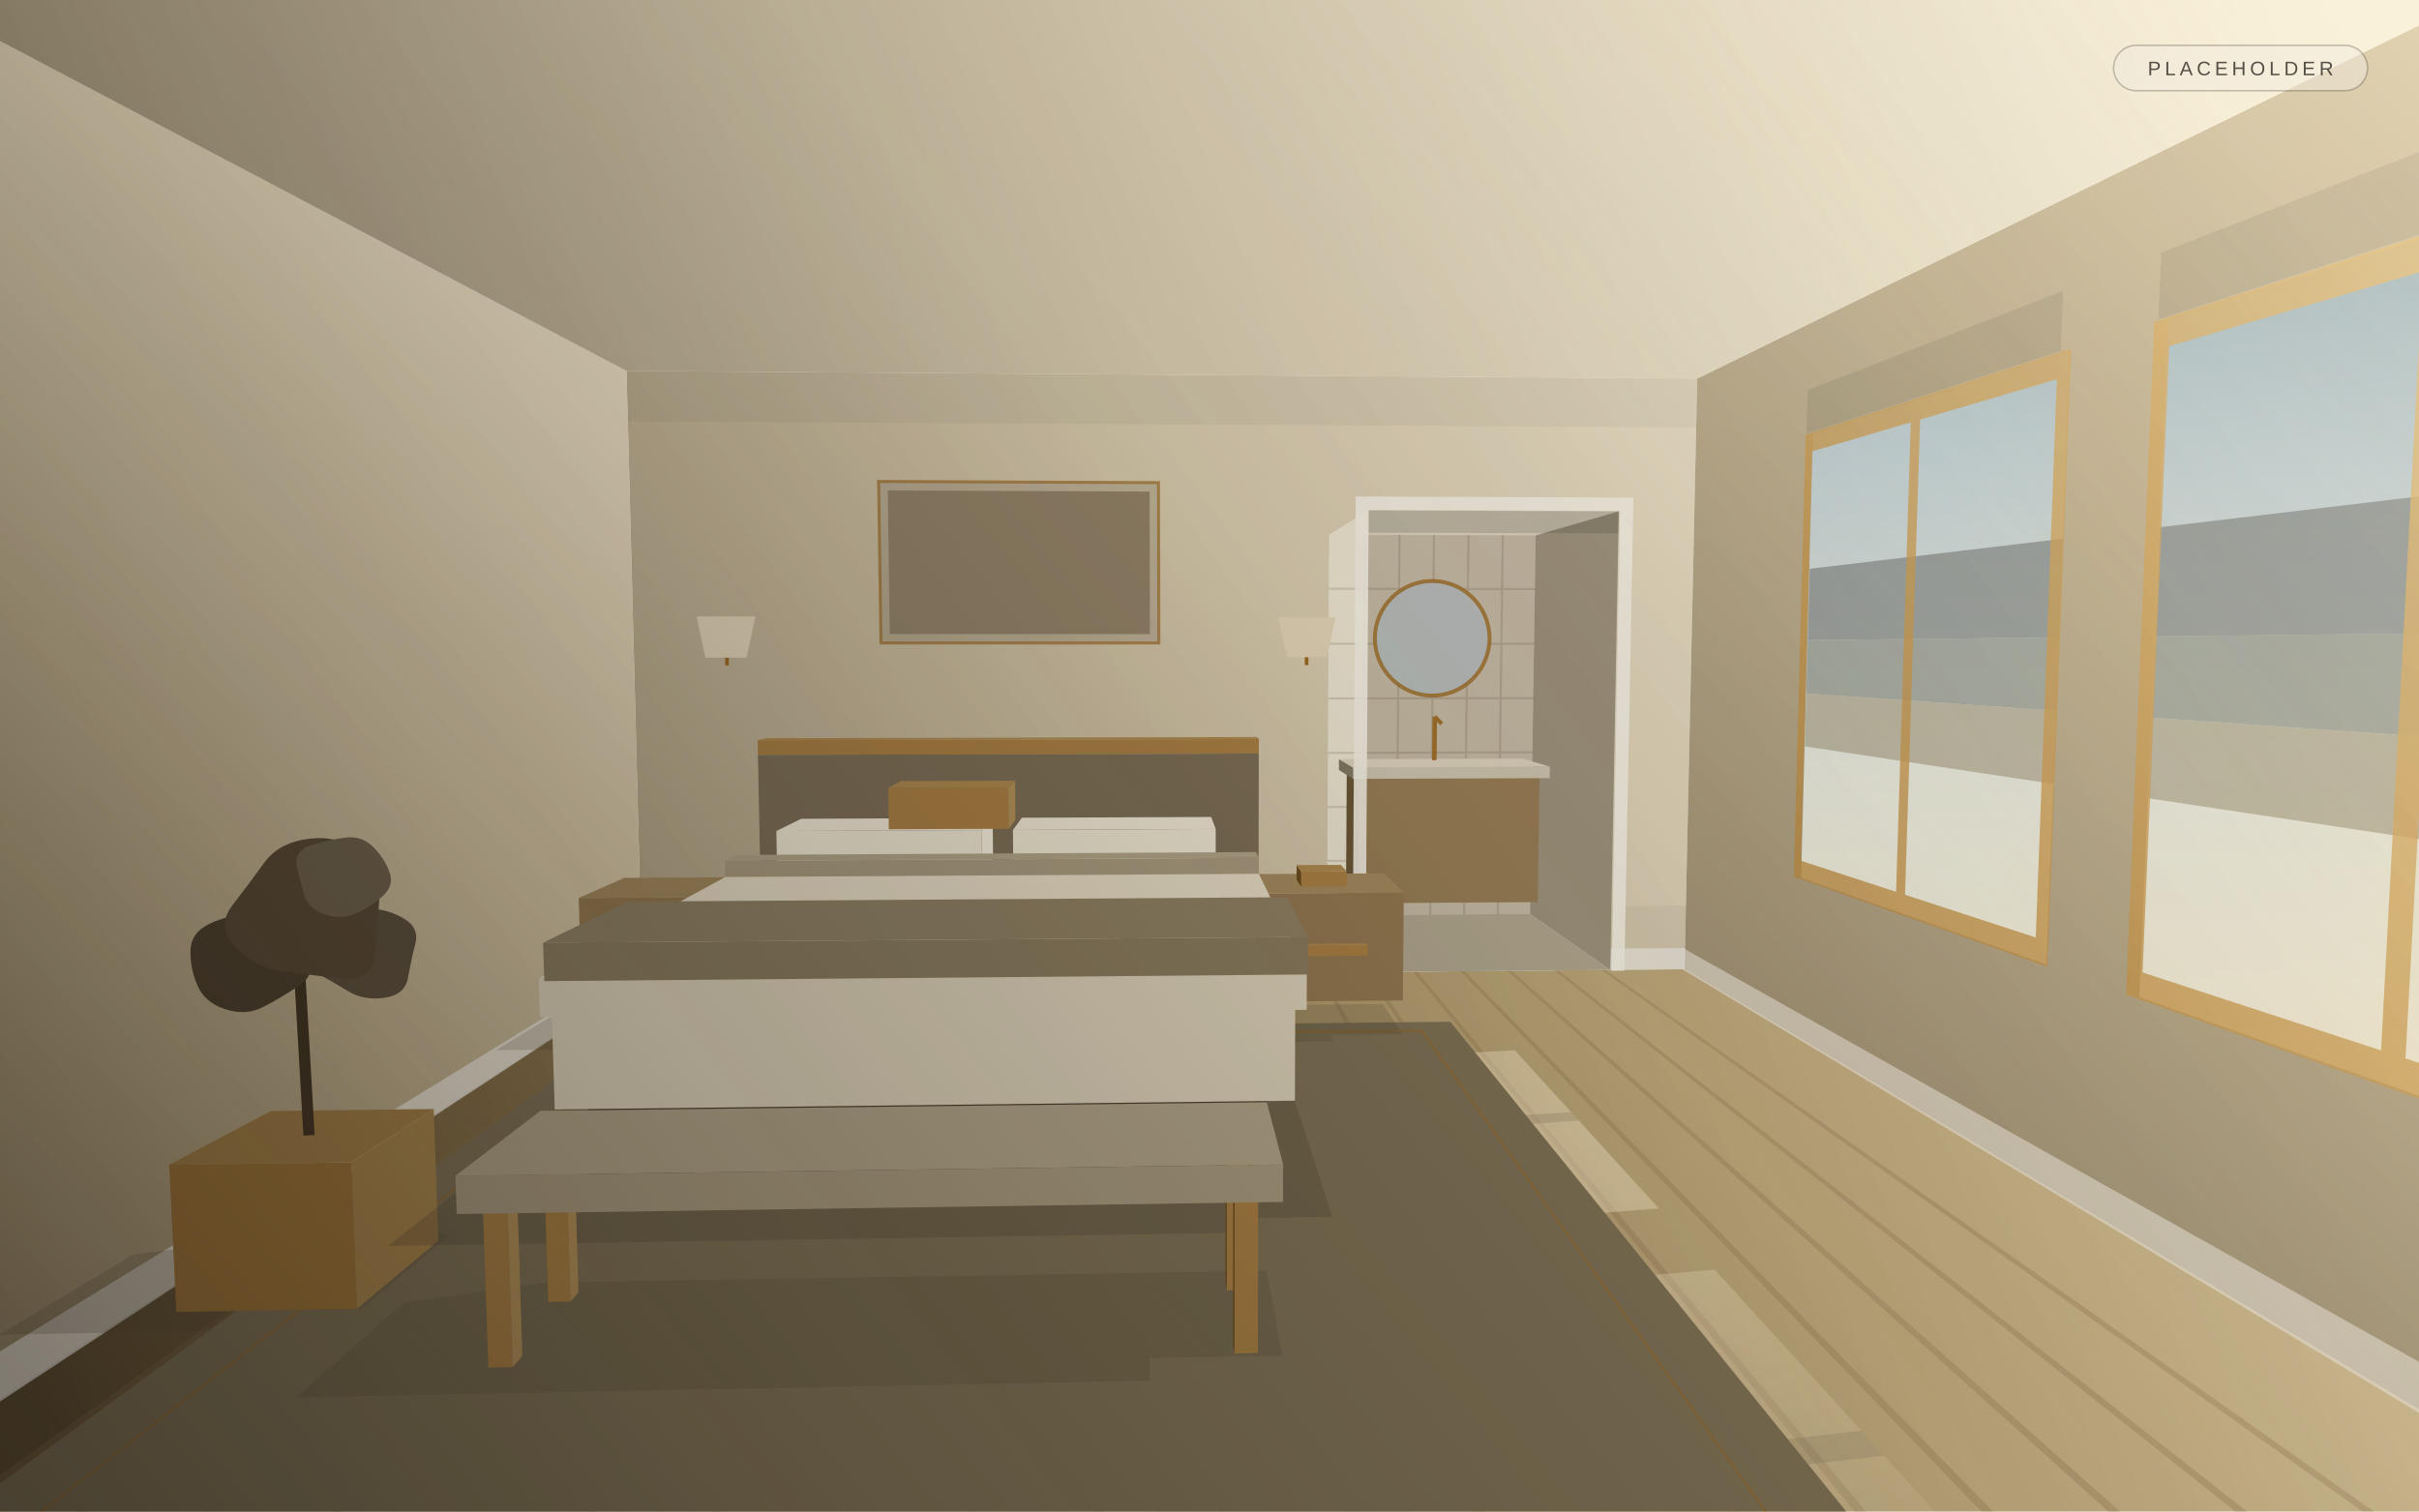
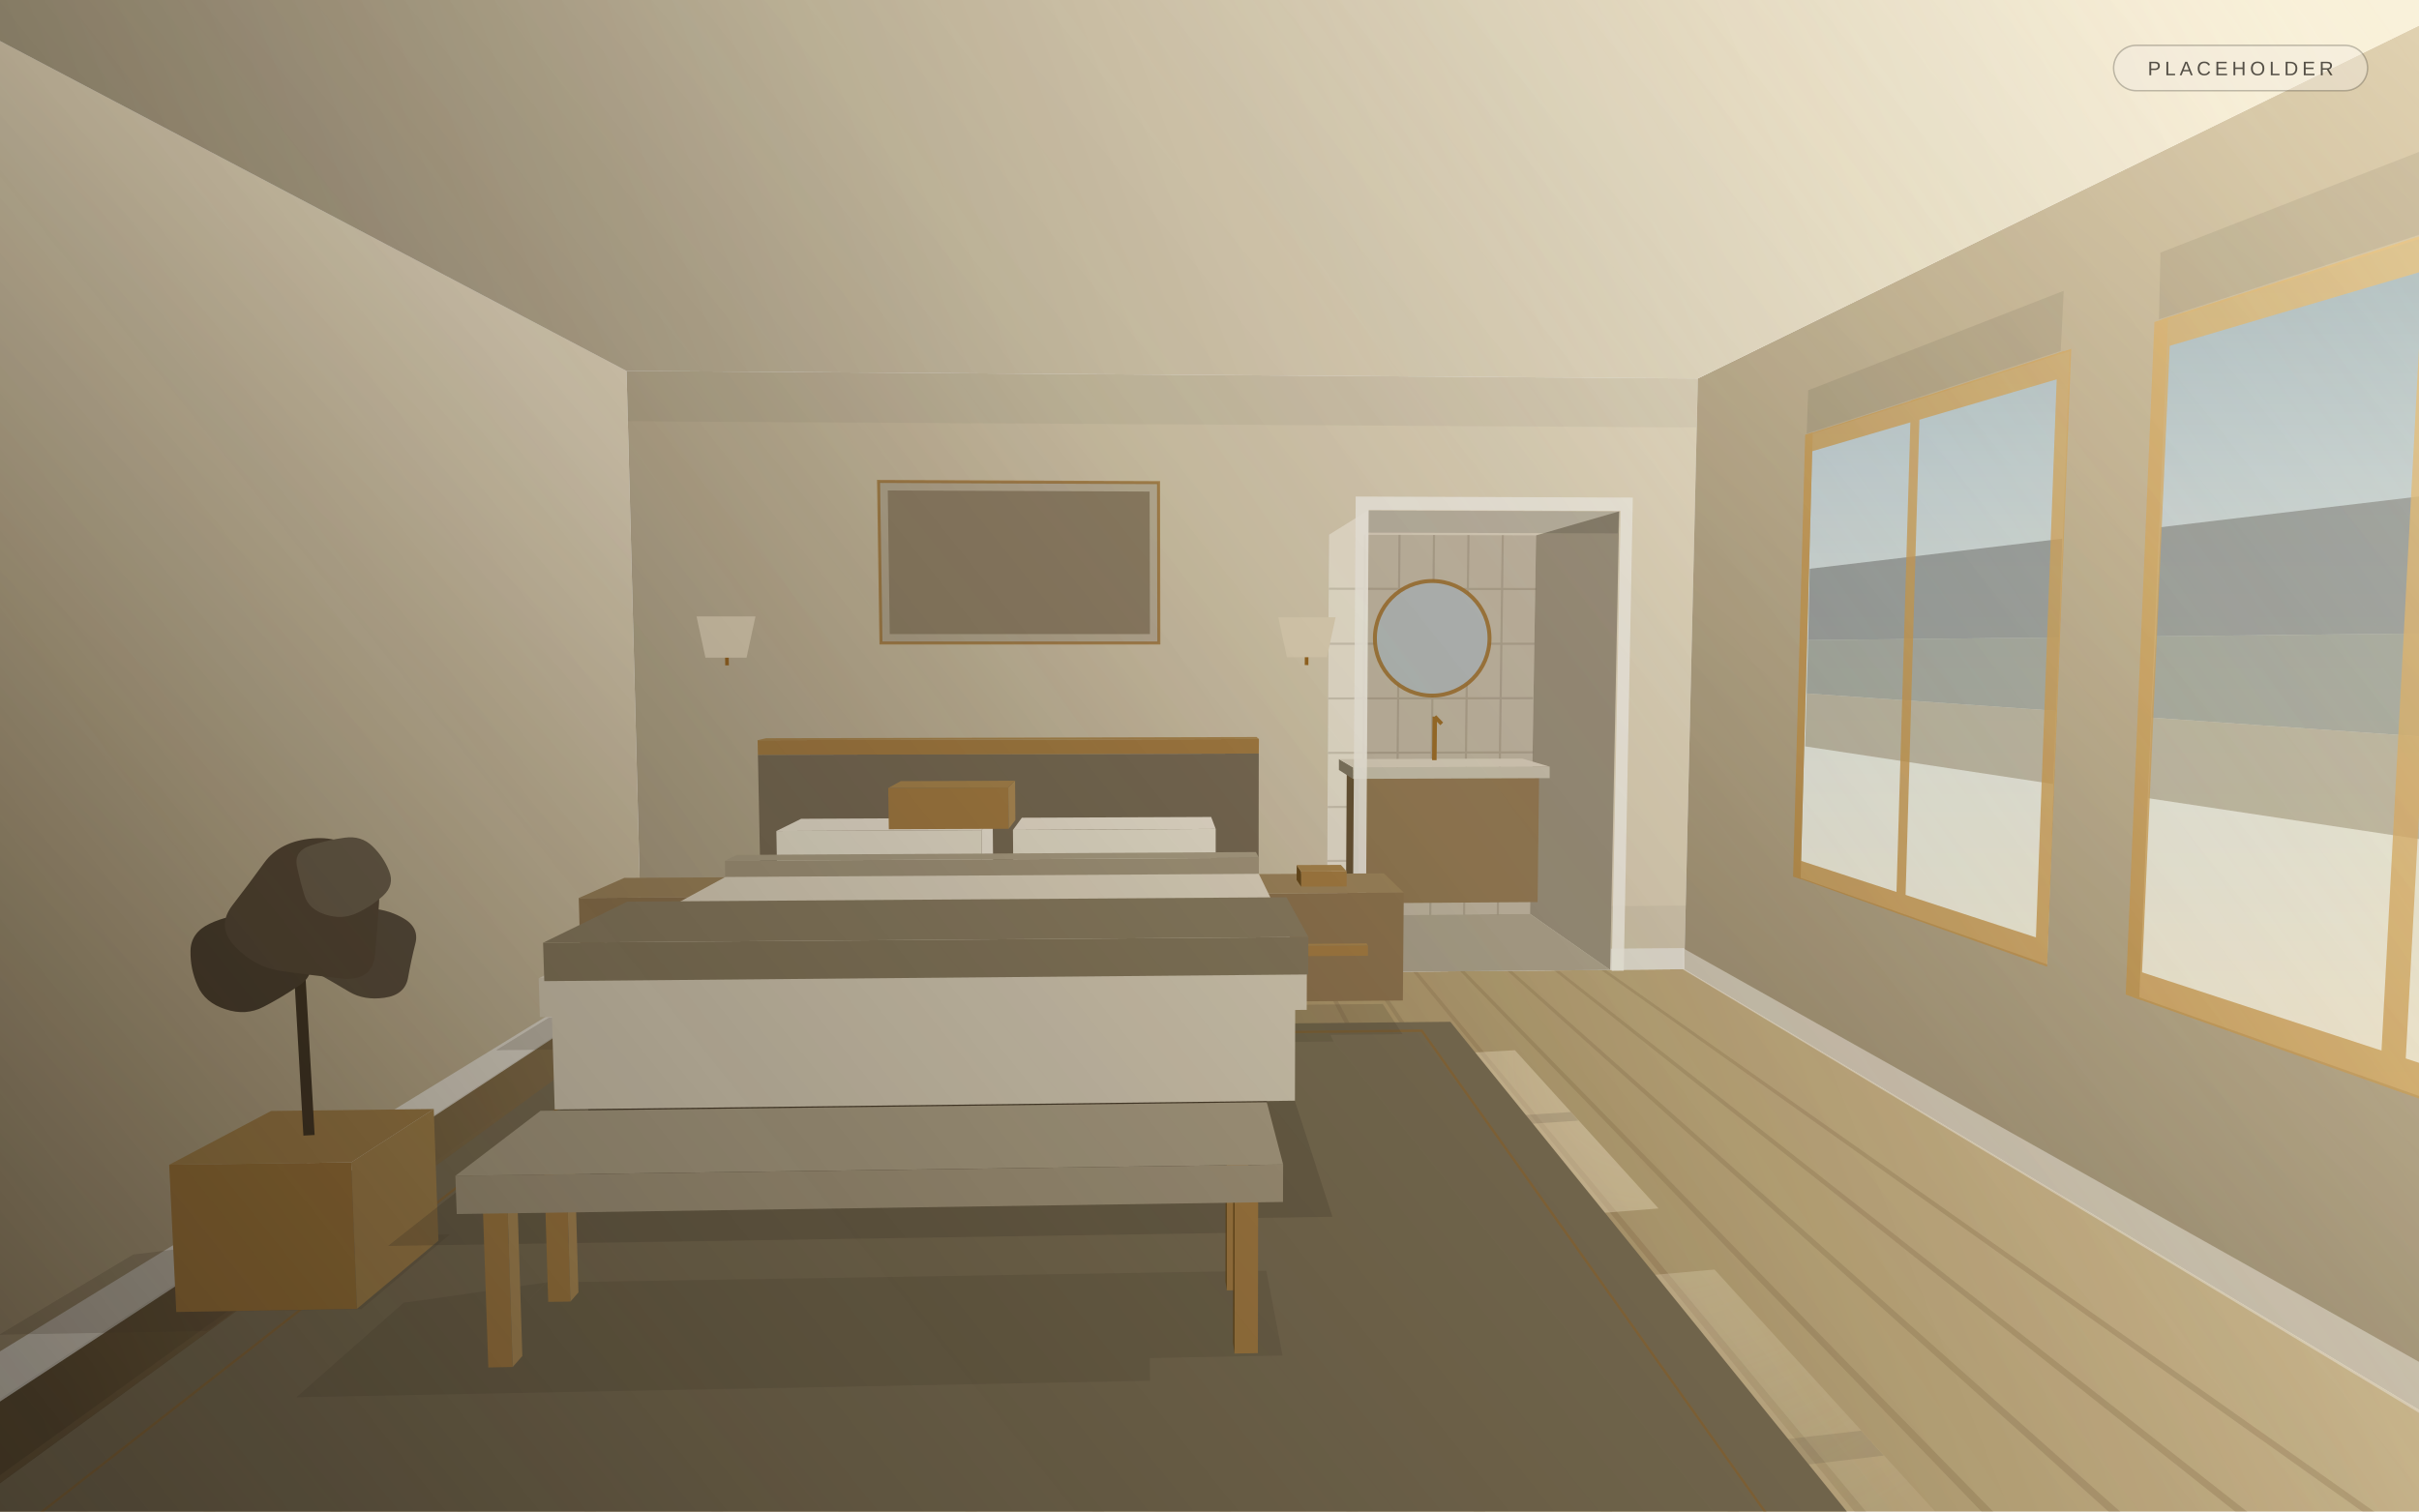
<svg xmlns="http://www.w3.org/2000/svg" viewBox="0 0 1600 1000" preserveAspectRatio="xMidYMid slice" role="img" aria-label="Bedroom and bath — illustrated placeholder">
  <defs>
    <linearGradient id="wlit" x1="820" y1="20" x2="-120" y2="1010" gradientUnits="userSpaceOnUse">
      <stop offset="0" stop-color="#FBF7EC" />
      <stop offset="0.36" stop-color="#E4D7BB" />
      <stop offset="0.68" stop-color="#BCAB88" />
      <stop offset="1" stop-color="#8E7C5C" />
    </linearGradient>
    <linearGradient id="wshd" x1="1640" y1="0" x2="820" y2="1010" gradientUnits="userSpaceOnUse">
      <stop offset="0" stop-color="#D8C9A9" />
      <stop offset="0.5" stop-color="#A99A7B" />
      <stop offset="1" stop-color="#75694F" />
    </linearGradient>
    <linearGradient id="wback" x1="1320" y1="90" x2="220" y2="820" gradientUnits="userSpaceOnUse">
      <stop offset="0" stop-color="#F0E7D1" />
      <stop offset="0.48" stop-color="#CEC1A4" />
      <stop offset="1" stop-color="#9A8B6D" />
    </linearGradient>
    <linearGradient id="ceil" x1="1480" y1="-120" x2="120" y2="400" gradientUnits="userSpaceOnUse">
      <stop offset="0" stop-color="#F7F1DE" />
      <stop offset="0.5" stop-color="#D6CAAF" />
      <stop offset="1" stop-color="#A2957A" />
    </linearGradient>
    <linearGradient id="floor" x1="1420" y1="480" x2="60" y2="1030" gradientUnits="userSpaceOnUse">
      <stop offset="0" stop-color="#CDB88C" />
      <stop offset="0.38" stop-color="#AE9769" />
      <stop offset="0.74" stop-color="#856E48" />
      <stop offset="1" stop-color="#5C4B2F" />
    </linearGradient>
    <linearGradient id="view" x1="0" y1="90" x2="0" y2="740" gradientUnits="userSpaceOnUse">
      <stop offset="0" stop-color="#8FA9B6" />
      <stop offset="0.34" stop-color="#BACAD0" />
      <stop offset="0.64" stop-color="#DFE1D6" />
      <stop offset="1" stop-color="#F2E7CC" />
    </linearGradient>
    <radialGradient id="spill" cx="1090" cy="700" r="660" gradientUnits="userSpaceOnUse">
      <stop offset="0" stop-color="#FFF0CE" stop-opacity="0.52" />
      <stop offset="0.5" stop-color="#FFF0CE" stop-opacity="0.17" />
      <stop offset="1" stop-color="#FFF0CE" stop-opacity="0" />
    </radialGradient>
    <linearGradient id="vig" x1="-40" y1="1140" x2="1400" y2="-20" gradientUnits="userSpaceOnUse">
      <stop offset="0" stop-color="#16120E" stop-opacity="0.56" />
      <stop offset="0.3" stop-color="#16120E" stop-opacity="0.29" />
      <stop offset="0.62" stop-color="#16120E" stop-opacity="0.09" />
      <stop offset="1" stop-color="#16120E" stop-opacity="0" />
    </linearGradient>
    <linearGradient id="glow" x1="1620" y1="60" x2="360" y2="960" gradientUnits="userSpaceOnUse">
      <stop offset="0" stop-color="#FFEFCC" stop-opacity="0.26" />
      <stop offset="0.45" stop-color="#FFEFCC" stop-opacity="0.05" />
      <stop offset="1" stop-color="#FFEFCC" stop-opacity="0" />
    </linearGradient>
    <linearGradient id="brass" x1="1560" y1="60" x2="240" y2="980" gradientUnits="userSpaceOnUse">
      <stop offset="0" stop-color="#E7BC70" />
      <stop offset="0.28" stop-color="#C08D3E" />
      <stop offset="0.62" stop-color="#93611E" />
      <stop offset="1" stop-color="#6B4514" />
    </linearGradient>
  </defs>
-   <polygon points="414.4,245.4 1122.6,250.4 1114.2,641.2 424.8,647.2" fill="url(#wback)" />
-   <polygon points="414.4,245.4 -8525.1,-4462.8 -8162.8,6266.7 424.8,647.2" fill="url(#wlit)" />
-   <polygon points="1122.6,250.4 10260.3,-4221.8 6348.6,3781.6 1114.2,641.2" fill="url(#wshd)" />
-   <polygon points="414.4,245.4 1122.6,250.4 10260.3,-4221.8 -8525.1,-4462.8" fill="url(#ceil)" />
-   <polygon points="424.8,647.2 1114.2,641.2 6348.6,3781.6 -8162.8,6266.7" fill="url(#floor)" />
+   <polygon points="414.4,245.4 1123,250.4 1114,641.2 424.8,647.2" fill="url(#wback)" />
+   <polygon points="414.4,245.4 -8525,-4463 -8163,6267 424.8,647.2" fill="url(#wlit)" />
+   <polygon points="1123,250.4 10260,-4222 6349,3782 1114,641.2" fill="url(#wshd)" />
+   <polygon points="414.4,245.4 1123,250.4 10260,-4222 -8525,-4463" fill="url(#ceil)" />
+   <polygon points="424.8,647.2 1114,641.2 6349,3782 -8163,6267" fill="url(#floor)" />
  <g fill="#866E49" opacity="0.320">
-     <polygon points="457.2,646.2 460.1,646.1 -6954.6,6046.5 -7052.9,6063.3" />
-     <polygon points="489.5,645.9 492.5,645.9 -5910.4,5868.1 -6002.6,5883.9" />
-     <polygon points="521.8,645.6 524.7,645.6 -4930.5,5700.7 -5017,5715.5" />
-     <polygon points="554,645.3 556.9,645.3 -4009,5543.3 -4090.5,5557.2" />
-     <polygon points="586.1,645.1 589,645 -3141.1,5395 -3217.9,5408.1" />
-     <polygon points="618.1,644.8 621,644.8 -2322,5255 -2394.5,5267.4" />
-     <polygon points="650.1,644.5 653,644.5 -1547.8,5122.8 -1616.4,5134.5" />
-     <polygon points="681.9,644.2 684.8,644.2 -814.9,4997.6 -879.9,5008.7" />
-     <polygon points="713.7,644 716.6,643.9 -120.1,4878.8 -181.8,4889.4" />
-     <polygon points="745.4,643.7 748.3,643.7 539.5,4766.1 480.9,4776.2" />
-     <polygon points="777,643.4 779.9,643.4 1166.5,4659 1110.8,4668.5" />
-     <polygon points="808.6,643.2 811.5,643.1 1763.3,4557.1 1710.3,4566.1" />
-     <polygon points="840.1,642.9 842.9,642.9 2332,4459.9 2281.5,4468.5" />
-     <polygon points="871.5,642.6 874.3,642.6 2874.6,4367.2 2826.3,4375.4" />
-     <polygon points="902.8,642.4 905.6,642.3 3392.8,4278.7 3346.6,4286.5" />
-     <polygon points="934,642.1 936.8,642.1 3888.2,4194 3844,4201.6" />
-     <polygon points="965.1,641.8 968,641.8 4362.3,4113 4320,4120.2" />
-     <polygon points="996.2,641.6 999,641.5 4816.4,4035.4 4775.9,4042.4" />
-     <polygon points="1027.2,641.3 1030,641.3 5251.8,3961.1 5212.9,3967.7" />
-     <polygon points="1058.1,641 1060.9,641 5669.6,3889.7 5632.3,3896" />
-   </g>
-   <polygon points="424.4,632.8 1114.5,627.2 1114.2,641.2 424.8,647.2" fill="#F0EBE0" opacity="0.850" />
-   <polygon points="425.9,632.8 -8352.2,6016.8 -8110.3,6257.7 426.2,647.1" fill="#F0EBE0" opacity="0.800" />
-   <polygon points="1113.1,627.2 6416.7,3609.2 6331.2,3784.6 1112.8,641.3" fill="#F0EBE0" opacity="0.550" />
-   <polygon points="423.6,603.9 1115.1,599.1 1114.2,641.2 424.8,647.2" fill="#16120E" opacity="0.050" />
-   <polygon points="414.4,245.4 1122.6,250.4 1121.9,282.8 415.2,278.7" fill="#16120E" opacity="0.050" />
-   <polygon points="1199.2,286.9 1369,232.3 1353.5,638 1191.3,580.8" fill="url(#view)" />
-   <polygon points="1197,376.3 1364.5,356.4 1362,421.7 1195.7,423.5" fill="#797F7F" opacity="0.750" />
-   <polygon points="1195.7,423.5 1362,421.7 1360.2,470.3 1194.7,458.8" fill="#888E84" opacity="0.750" />
-   <polygon points="1194.7,458.8 1360.2,470.3 1358.3,518.7 1193.8,493.8" fill="#A69D86" opacity="0.750" />
+     <polygon points="457.2,646.2 460.1,646.1 -6955,6046 -7053,6063" />
+     <polygon points="489.5,645.9 492.5,645.9 -5910,5868 -6003,5884" />
+     <polygon points="521.8,645.6 524.7,645.6 -4930,5701 -5017,5716" />
+     <polygon points="554,645.3 556.9,645.3 -4009,5543 -4090,5557" />
+     <polygon points="586.1,645.1 589,645 -3141,5395 -3218,5408" />
+     <polygon points="618.1,644.8 621,644.8 -2322,5255 -2394,5267" />
+     <polygon points="650.1,644.5 653,644.5 -1548,5123 -1616,5134" />
+     <polygon points="681.9,644.2 684.8,644.2 -814.9,4998 -879.9,5009" />
+     <polygon points="713.7,644 716.6,643.9 -120.1,4879 -181.8,4889" />
+     <polygon points="745.4,643.7 748.3,643.7 539.5,4766 480.9,4776" />
+     <polygon points="777,643.4 779.9,643.4 1166,4659 1111,4668" />
+     <polygon points="808.6,643.2 811.5,643.1 1763,4557 1710,4566" />
+     <polygon points="840.1,642.9 842.9,642.9 2332,4460 2282,4468" />
+     <polygon points="871.5,642.6 874.3,642.6 2875,4367 2826,4375" />
+     <polygon points="902.8,642.4 905.6,642.3 3393,4279 3347,4286" />
+     <polygon points="934,642.1 936.8,642.1 3888,4194 3844,4202" />
+     <polygon points="965.1,641.8 968,641.8 4362,4113 4320,4120" />
+     <polygon points="996.2,641.6 999,641.5 4816,4035 4776,4042" />
+     <polygon points="1027,641.3 1030,641.3 5252,3961 5213,3968" />
+     <polygon points="1058,641 1061,641 5670,3890 5632,3896" />
+   </g>
+   <polygon points="424.4,632.8 1114,627.2 1114,641.2 424.8,647.2" fill="#F0EBE0" opacity="0.850" />
+   <polygon points="425.9,632.8 -8352,6017 -8110,6258 426.2,647.1" fill="#F0EBE0" opacity="0.800" />
+   <polygon points="1113,627.2 6417,3609 6331,3785 1113,641.3" fill="#F0EBE0" opacity="0.550" />
+   <polygon points="423.6,603.9 1115,599.1 1114,641.2 424.8,647.2" fill="#16120E" opacity="0.050" />
+   <polygon points="414.4,245.4 1123,250.4 1122,282.8 415.2,278.7" fill="#16120E" opacity="0.050" />
+   <polygon points="1199,286.9 1369,232.3 1354,638 1191,580.8" fill="url(#view)" />
+   <polygon points="1197,376.3 1364,356.4 1362,421.7 1196,423.5" fill="#797F7F" opacity="0.750" />
+   <polygon points="1196,423.5 1362,421.7 1360,470.3 1195,458.8" fill="#888E84" opacity="0.750" />
+   <polygon points="1195,458.8 1360,470.3 1358,518.7 1194,493.8" fill="#A69D86" opacity="0.750" />
  <g fill="url(#brass)" opacity="0.780">
-     <polygon points="1196.6,286.9 1365.4,232.3 1364.8,249.6 1196.3,299.3" />
-     <polygon points="1189.1,568.8 1350.7,621.6 1350,638.1 1188.7,580.8" />
-     <polygon points="1194.3,287.6 1198.9,286.1 1190.9,581.6 1186.5,580" />
-     <polygon points="1264.3,265 1270.5,263 1259.6,606 1253.7,603.9" />
-     <polygon points="1361.1,233.7 1369.9,230.8 1354.2,639.6 1345.9,636.6" />
-   </g>
-   <polygon points="1195.6,258.2 1364.6,192.4 1363,232.2 1194.9,286.9" fill="#16120E" opacity="0.100" />
-   <polygon points="1434.1,211.4 1937.5,49.6 1879.2,823.5 1415.1,659.8" fill="url(#view)" />
-   <polygon points="1428.6,348.8 1919.8,290.4 1910.3,415.7 1425.5,421" fill="#797F7F" opacity="0.750" />
-   <polygon points="1425.5,421 1910.3,415.7 1903.4,508.4 1423.2,474.8" fill="#888E84" opacity="0.750" />
-   <polygon points="1423.2,474.8 1903.4,508.4 1896.5,599.8 1420.9,528.1" fill="#A69D86" opacity="0.750" />
+     <polygon points="1197,286.9 1365,232.3 1365,249.6 1196,299.3" />
+     <polygon points="1189,568.8 1351,621.6 1350,638.1 1189,580.8" />
+     <polygon points="1194,287.6 1199,286.1 1191,581.6 1186,580" />
+     <polygon points="1264,265 1270,263 1260,606 1254,603.9" />
+     <polygon points="1361,233.7 1370,230.8 1354,639.6 1346,636.6" />
+   </g>
+   <polygon points="1196,258.2 1365,192.4 1363,232.2 1195,286.9" fill="#16120E" opacity="0.100" />
+   <polygon points="1434,211.4 1938,49.6 1879,823.5 1415,659.8" fill="url(#view)" />
+   <polygon points="1429,348.8 1920,290.4 1910,415.7 1426,421" fill="#797F7F" opacity="0.750" />
+   <polygon points="1426,421 1910,415.7 1903,508.4 1423,474.8" fill="#888E84" opacity="0.750" />
+   <polygon points="1423,474.8 1903,508.4 1896,599.8 1421,528.1" fill="#A69D86" opacity="0.750" />
  <g fill="url(#brass)" opacity="0.780">
-     <polygon points="1430.2,211.3 1930.8,49.5 1928.2,83.4 1429.4,230.6" />
-     <polygon points="1412,641.7 1875,793 1872.7,823.6 1411.2,659.8" />
-     <polygon points="1424.9,213 1435.6,209.6 1416.4,661.6 1406.2,658" />
-     <polygon points="1603.9,155.2 1621.3,149.5 1589.8,723.2 1573.7,717.5" />
-     <polygon points="1914.6,54.7 1947.4,44.1 1887.7,829 1858.1,818.5" />
-   </g>
-   <polygon points="1429.4,167.1 1932.1,-28.8 1926.3,49.4 1427.6,211.3" fill="#16120E" opacity="0.100" />
-   <polygon points="407.1,728 243.4,867.4 1097.2,799.5 1001.9,694.8" fill="url(#spill)" opacity="0.950" />
+     <polygon points="1430,211.3 1931,49.5 1928,83.4 1429,230.6" />
+     <polygon points="1412,641.7 1875,793 1873,823.6 1411,659.8" />
+     <polygon points="1425,213 1436,209.6 1416,661.6 1406,658" />
+     <polygon points="1604,155.2 1621,149.5 1590,723.2 1574,717.5" />
+     <polygon points="1915,54.7 1947,44.1 1888,829 1858,818.5" />
+   </g>
+   <polygon points="1429,167.1 1932,-28.8 1926,49.4 1428,211.3" fill="#16120E" opacity="0.100" />
+   <polygon points="407.1,728 243.4,867.4 1097,799.5 1002,694.8" fill="url(#spill)" opacity="0.950" />
  <g fill="#4D3F2F" opacity="0.171">
-     <polygon points="345.1,780.8 336.2,788.4 1044.4,741.4 1039.1,735.7" />
-   </g>
-   <polygon points="175.6,925.1 -472,1476.3 1423.6,1157.9 1134.1,839.9" fill="url(#spill)" opacity="0.800" />
+     <polygon points="345.1,780.8 336.2,788.4 1044,741.4 1039,735.7" />
+   </g>
+   <polygon points="175.6,925.1 -472,1476 1424,1158 1134,839.9" fill="url(#spill)" opacity="0.800" />
  <g fill="#4D3F2F" opacity="0.144">
-     <polygon points="-17.1,1089.1 -48.9,1116.2 1246.1,963 1231.1,946.5" />
-   </g>
-   <polygon points="904.9,337.7 1070.7,338.3 1065.1,641.7 902.8,643.1" fill="#D6CCB8" />
-   <polygon points="879,353.8 1015.7,354.2 1012,604.6 877.7,605.6" fill="#BEB39E" />
-   <polygon points="1015.7,354.2 1070.7,338.3 1065.1,641.7 1012,604.6" fill="#958A75" />
+     <polygon points="-17.1,1089 -48.9,1116 1246,963 1231,946.5" />
+   </g>
+   <polygon points="904.9,337.7 1071,338.3 1065,641.7 902.8,643.1" fill="#D6CCB8" />
+   <polygon points="879,353.8 1016,354.2 1012,604.6 877.7,605.6" fill="#BEB39E" />
+   <polygon points="1016,354.2 1071,338.3 1065,641.7 1012,604.6" fill="#958A75" />
  <polygon points="879,353.8 904.9,337.7 902.8,643.1 877.7,605.6" fill="#E8E0CD" />
-   <polygon points="877.7,605.6 1012,604.6 1065.1,641.7 902.8,643.1" fill="#AA9F88" />
+   <polygon points="877.7,605.6 1012,604.6 1065,641.7 902.8,643.1" fill="#AA9F88" />
  <g fill="#4D3F2F" opacity="0.180">
    <polygon points="902.1,353.7 903.5,353.7 901.8,605.6 900.4,605.6" />
    <polygon points="925,353.8 926.4,353.8 924.2,605.5 922.8,605.5" />
    <polygon points="947.8,353.9 949.2,353.9 946.7,605.3 945.3,605.3" />
    <polygon points="970.6,353.9 972,353.9 969.1,605.1 967.7,605.1" />
    <polygon points="993.3,354 994.7,354 991.4,605 990,605" />
-     <polygon points="878,570.3 1012.8,569.5 1012.9,568.1 878,568.9" />
-     <polygon points="878.2,534.6 1013.4,534.1 1013.4,532.6 878.2,533.2" />
-     <polygon points="878.4,498.8 1013.9,498.4 1013.9,497 878.4,497.4" />
-     <polygon points="878.6,462.8 1014.4,462.6 1014.4,461.2 878.6,461.4" />
-     <polygon points="878.8,426.6 1014.9,426.6 1015,425.2 878.8,425.2" />
-     <polygon points="879,390.2 1015.5,390.4 1015.5,389 879,388.8" />
-   </g>
-   <polygon points="899,514.7 1018.3,514.3 1017.1,596.8 898.5,597.6" fill="#90754E" />
+     <polygon points="878,570.3 1013,569.5 1013,568.1 878,568.9" />
+     <polygon points="878.2,534.6 1013,534.1 1013,532.6 878.2,533.2" />
+     <polygon points="878.4,498.8 1014,498.4 1014,497 878.4,497.4" />
+     <polygon points="878.6,462.8 1014,462.6 1014,461.2 878.6,461.4" />
+     <polygon points="878.8,426.6 1015,426.6 1015,425.2 878.8,425.2" />
+     <polygon points="879,390.2 1016,390.4 1016,389 879,388.8" />
+   </g>
+   <polygon points="899,514.7 1018,514.3 1017,596.8 898.5,597.6" fill="#90754E" />
  <polygon points="890.8,509.6 899,514.7 898.5,597.6 890.3,587.7" fill="#624D2E" />
-   <polygon points="890.8,509.6 1003.2,509.3 1018.3,514.3 899,514.7" fill="#A0865B" />
-   <polygon points="894.9,507.7 1025.1,507.2 1025,514.8 894.8,515.3" fill="#C6BEA9" />
+   <polygon points="890.8,509.6 1003,509.3 1018,514.3 899,514.7" fill="#A0865B" />
+   <polygon points="894.9,507.7 1025,507.2 1025,514.8 894.8,515.3" fill="#C6BEA9" />
  <polygon points="885.6,502.2 894.9,507.7 894.8,515.3 885.6,509.4" fill="#7B705B" />
-   <polygon points="885.6,502.2 1007.1,501.9 1025.1,507.2 894.9,507.7" fill="#D6CCB8" />
+   <polygon points="885.6,502.2 1007,501.9 1025,507.2 894.9,507.7" fill="#D6CCB8" />
  <circle cx="947.3" cy="422.3" r="37.9" fill="#B0B6B5" />
  <circle cx="947.3" cy="422.3" r="37.9" fill="none" stroke="#986621" stroke-width="2.600" opacity="0.850" />
  <line x1="948.7" y1="502.9" x2="949" y2="474.1" stroke="#986621" stroke-width="3" />
  <line x1="949" y1="474.1" x2="953.6" y2="478.9" stroke="#986621" stroke-width="2.600" />
-   <polygon points="904.9,337.7 1070.7,338.3 1070.4,352.9 904.8,352.4" fill="#16120E" opacity="0.160" />
+   <polygon points="904.9,337.7 1071,338.3 1070,352.9 904.8,352.4" fill="#16120E" opacity="0.160" />
  <g fill="#F0EBE0" opacity="0.900">
-     <polygon points="896.7,328.5 1080.4,329.2 1074.4,642.2 1066,642.3 1071.6,338 905.3,337.4 903.2,643.7 894.6,643.7" />
+     <polygon points="896.7,328.5 1080,329.2 1074,642.2 1066,642.3 1072,338 905.3,337.4 903.2,643.7 894.6,643.7" />
  </g>
  <rect x="0" y="0" width="1600" height="1000" fill="url(#glow)" />
-   <polygon points="411.7,681.4 959.3,676 1278.6,1071.1 -175.2,1109" fill="#7C6F53" />
-   <polygon points="428,687.1 940.4,681.9 1193.4,1035.9 -57.7,1066.7" fill="none" stroke="#986621" stroke-width="1.600" opacity="0.500" />
+   <polygon points="411.7,681.4 959.3,676 1279,1071 -175.2,1109" fill="#7C6F53" />
+   <polygon points="428,687.1 940.4,681.9 1193,1036 -57.7,1067" fill="none" stroke="#986621" stroke-width="1.600" opacity="0.500" />
  <line x1="480.9" y1="440.2" x2="480.3" y2="410.5" stroke="#986621" stroke-width="2.400" />
  <polygon points="460.7,407.8 499.7,407.8 493.8,435.1 466.6,435.1" fill="#DED0B3" />
  <line x1="864.2" y1="440" x2="864.4" y2="410.7" stroke="#986621" stroke-width="2.400" />
  <polygon points="845.5,408.4 883.4,408.4 877.7,434.8 851.2,434.8" fill="#DED0B3" />
  <polygon points="581,318.4 766.3,319.2 766.5,425.4 582.5,425.4" fill="#16120E" opacity="0.120" />
  <polygon points="587.2,324.5 760.4,325.2 760.6,419.5 588.5,419.5" fill="#908065" />
  <polygon points="581.1,318.5 766.3,319.3 766.5,425.4 582.7,425.4" fill="none" stroke="#986621" stroke-width="2" opacity="0.650" />
  <g fill="#4D3F2F" opacity="0.200">
    <polygon points="415.3,668.9 503.1,668.1 481.1,688.7 385.6,689.7" />
    <polygon points="363.2,673.3 452.8,672.4 425.9,693.8 328.3,694.8" />
    <polygon points="415.3,668.9 363.2,673.3 328.3,694.8 385.6,689.7" />
  </g>
  <polygon points="382.8,594.1 479,593.5 480.6,666.1 384.9,667" fill="#90754E" />
  <polygon points="479,593.5 501.3,580.3 502.7,647.2 480.6,666.1" fill="#A5895F" />
  <polygon points="412.9,580.8 501.3,580.3 479,593.5 382.8,594.1" fill="#A0865B" />
  <polygon points="407.6,629.4 453.9,629 454.1,636 407.7,636.3" fill="#A67D41" />
  <polygon points="453.9,629 456,627.6 456.2,634.5 454.1,636" fill="#B18E56" />
  <polygon points="410,628 456,627.6 453.9,629 407.6,629.4" fill="#AA864C" />
  <g fill="#4D3F2F" opacity="0.200">
    <polygon points="829.6,665 914.6,664.2 927.7,684.2 835.5,685.1" />
    <polygon points="785.7,669.2 872.3,668.4 882.1,689.1 788,690" />
    <polygon points="829.6,665 785.7,669.2 788,690 835.5,685.1" />
  </g>
  <polygon points="835.8,591.1 928.5,590.5 927.9,661.9 835.6,662.7" fill="#90754E" />
  <polygon points="829.8,578.3 835.8,591.1 835.6,662.7 829.6,644.4" fill="#624D2E" />
  <polygon points="829.8,578.3 915.3,577.8 928.5,590.5 835.8,591.1" fill="#A0865B" />
  <polygon points="860.1,625.8 904.8,625.5 904.8,632.3 860.1,632.6" fill="#A67D41" />
  <polygon points="859.4,624.5 860.1,625.8 860.1,632.6 859.4,631.3" fill="#684A1A" />
  <polygon points="859.4,624.5 903.8,624.1 904.8,625.5 860.1,625.8" fill="#AA864C" />
  <polygon points="860.6,576.6 890.7,576.5 890.7,586.5 860.6,586.6" fill="#A67D41" />
  <polygon points="857.7,572.3 860.6,576.6 860.6,586.6 857.6,582.1" fill="#684A1A" />
  <polygon points="857.7,572.3 886.9,572.2 890.7,576.5 860.6,576.6" fill="#AA864C" />
  <g fill="#4D3F2F" opacity="0.220">
    <polygon points="180.6,818.5 297.6,816.7 239,866.1 106.7,868.3" />
    <polygon points="88.3,830 209.2,828.1 136.9,880.6 -0.3,883" />
    <polygon points="180.6,818.5 88.3,830 -0.3,883 106.7,868.3" />
  </g>
  <polygon points="111.9,770.6 232.3,769 236.1,865.9 116.6,868" fill="#9C7336" />
  <polygon points="232.3,769 286.9,733.7 290,820.8 236.1,865.9" fill="#A7844A" />
  <polygon points="179.3,735 286.9,733.7 232.3,769 111.9,770.6" fill="#A37F46" />
  <line x1="204.4" y1="751.1" x2="194.3" y2="575.7" stroke="#413421" stroke-width="7.436" />
  <path d="M164.3 605.4Q177.6 605.5 186.8 613.2Q196.1 621 202.9 632.5Q209.8 644 197.9 652Q186 660.1 174.3 666.1Q162.6 672.2 149.1 667.7Q135.5 663.3 130.7 652.2Q125.8 641.1 126 629.1Q126.2 617 138.7 611.1Q151.1 605.2 164.3 605.4Z" fill="#4D402D" />
  <path d="M242.5 601.1Q255 600.9 266.3 607.2Q277.6 613.5 274.7 624.4Q271.9 635.4 269.9 646.8Q267.9 658.2 254.3 660.1Q240.8 662 230.9 656.1Q221 650.2 208.7 643.2Q196.4 636.2 205.5 626.3Q214.6 616.4 222.3 608.9Q230 601.4 242.5 601.1Z" fill="#5D503D" />
  <path d="M206.7 554.7Q228.2 552.8 240 567.8Q251.8 582.9 250.7 597.7Q249.7 612.6 248.1 631.1Q246.6 649.7 225 647.3Q203.4 644.9 185.9 642.4Q168.5 639.8 155.6 626.4Q142.8 613 153.8 598.8Q164.8 584.6 174.9 570.6Q185.1 556.6 206.7 554.7Z" fill="#584935" />
  <path d="M228.1 554.2Q239 552.7 246.4 559.9Q253.8 567.1 257.4 576.3Q261.1 585.5 253.4 592.6Q245.6 599.7 235.8 604.2Q226 608.6 215.1 605Q204.2 601.5 201.4 592.4Q198.6 583.4 196.4 573.2Q194.3 563 205.7 559.3Q217.1 555.6 228.1 554.2Z" fill="#6F624C" />
  <g fill="#4D3F2F" opacity="0.280">
    <polygon points="507,661.5 833.8,658.5 881.3,805 343.1,813.1" />
    <polygon points="458.2,665.6 791.2,662.5 812.1,815.7 256.8,824.3" />
    <polygon points="507,661.5 458.2,665.6 256.8,824.3 343.1,813.1" />
  </g>
  <polygon points="501.3,499.4 832.6,498.5 832.4,624.3 503.9,626.9" fill="#7A6C54" />
  <polygon points="506.9,497.8 831.1,497 832.6,498.5 501.3,499.4" fill="#84765E" />
  <polygon points="501.1,489.7 832.7,488.9 832.6,498.5 501.3,499.4" fill="#A67D41" />
  <polygon points="506.7,488.4 831.1,487.6 832.7,488.9 501.1,489.7" fill="#AA864C" />
  <polygon points="389,730.7 838,725.4 837.8,779.5 390.6,785.7" fill="#4A3D2A" />
  <polygon points="527.9,617.2 808.7,615.2 838,725.4 389,730.7" fill="#524631" />
  <polygon points="364.9,667.7 856.7,663.1 856.5,728.2 366.9,734" fill="#D8CDB5" />
  <polygon points="515.8,576.1 819.8,574.3 856.7,663.1 364.9,667.7" fill="#E2D7C0" />
  <polygon points="513.5,549.8 649.2,549.2 649.6,586.7 514.2,587.6" fill="#EBE3CE" />
  <polygon points="649.2,549.2 656.6,541.1 656.9,576.2 649.6,586.7" fill="#F3EBDA" />
  <polygon points="529.9,541.7 656.6,541.1 649.2,549.2 513.5,549.8" fill="#EEE4D1" />
  <polygon points="670,549.1 804.1,548.4 804.1,585.8 670.3,586.6" fill="#EBE3CE" />
  <polygon points="675.9,541 801.1,540.5 804.1,548.4 670,549.1" fill="#EEE4D1" />
  <polygon points="587.5,521.3 666.9,521 667.2,548.3 587.9,548.6" fill="#A67D41" />
  <polygon points="666.9,521 671.4,516.5 671.6,542.5 667.2,548.3" fill="#B18E56" />
  <polygon points="595.8,516.8 671.4,516.5 666.9,521 587.5,521.3" fill="#AA864C" />
  <polygon points="356.3,647.3 864.4,643 864.3,668.1 357.1,672.9" fill="#D8CDB5" />
  <polygon points="487.5,576 830.6,574 864.4,643 356.3,647.3" fill="#E2D7C0" />
  <polygon points="479.5,569.5 832.7,567.5 832.6,578.1 479.7,580.2" fill="#A6987C" />
  <polygon points="487.3,565.6 830.7,563.7 832.7,567.5 479.5,569.5" fill="#AEA185" />
  <polygon points="359.2,623.7 865.4,619.9 865.3,644.7 360,649.1" fill="#87795C" />
  <polygon points="415,596.5 850.9,593.6 865.4,619.9 359.2,623.7" fill="#8C7E61" />
  <g fill="#4D3F2F" opacity="0.200">
    <polygon points="361,848.5 837.6,840.7 848.3,896.8 305.7,907" />
    <polygon points="267.1,861.9 760.4,853.6 760.6,913.5 196.2,924.4" />
    <polygon points="361,848.5 267.1,861.9 196.2,924.4 305.7,907" />
  </g>
  <polygon points="359.7,765.4 374.4,765.2 377.3,861.1 362.6,861.3" fill="#A67D41" />
  <polygon points="374.4,765.2 379.9,760.5 382.6,855 377.3,861.1" fill="#B18E56" />
  <polygon points="365.3,760.7 379.9,760.5 374.4,765.2 359.7,765.4" fill="#AA864C" />
  <polygon points="811.4,759.5 825.7,759.3 825.5,853.5 811.4,853.7" fill="#A67D41" />
  <polygon points="810.7,754.9 811.4,759.5 811.4,853.7 810.6,847.9" fill="#684A1A" />
  <polygon points="810.7,754.9 824.7,754.7 825.7,759.3 811.4,759.5" fill="#AA864C" />
  <polygon points="319.4,799.4 335.7,799.2 339.1,904.4 323,904.7" fill="#A67D41" />
  <polygon points="335.7,799.2 342.2,793.4 345.5,897.1 339.1,904.4" fill="#B18E56" />
  <polygon points="326.2,793.7 342.2,793.4 335.7,799.2 319.4,799.4" fill="#AA864C" />
  <polygon points="816.6,792.2 832.2,792 832,895.2 816.5,895.5" fill="#A67D41" />
  <polygon points="815.7,786.7 816.6,792.2 816.5,895.5 815.6,888.4" fill="#684A1A" />
  <polygon points="815.7,786.7 831.1,786.5 832.2,792 816.6,792.2" fill="#AA864C" />
  <polygon points="301.2,777.9 848.7,770.4 848.6,795.2 302.1,803.2" fill="#A6987C" />
  <polygon points="357.5,734.9 837.9,729.2 848.7,770.4 301.2,777.9" fill="#AEA185" />
  <rect x="0" y="0" width="1600" height="1000" fill="url(#vig)" />
  <g opacity="0.72">
    <rect x="1398" y="30" width="168" height="30" rx="15.000" fill="#F0EBE0" fill-opacity="0.620" stroke="#16120E" stroke-opacity="0.340" stroke-width="1" />
    <text x="1482" y="49.8" font-family="'Liberation Sans','DejaVu Sans',system-ui,sans-serif" font-size="13.0" fill="#16120E" text-anchor="middle" letter-spacing="2.60">PLACEHOLDER</text>
  </g>
</svg>
